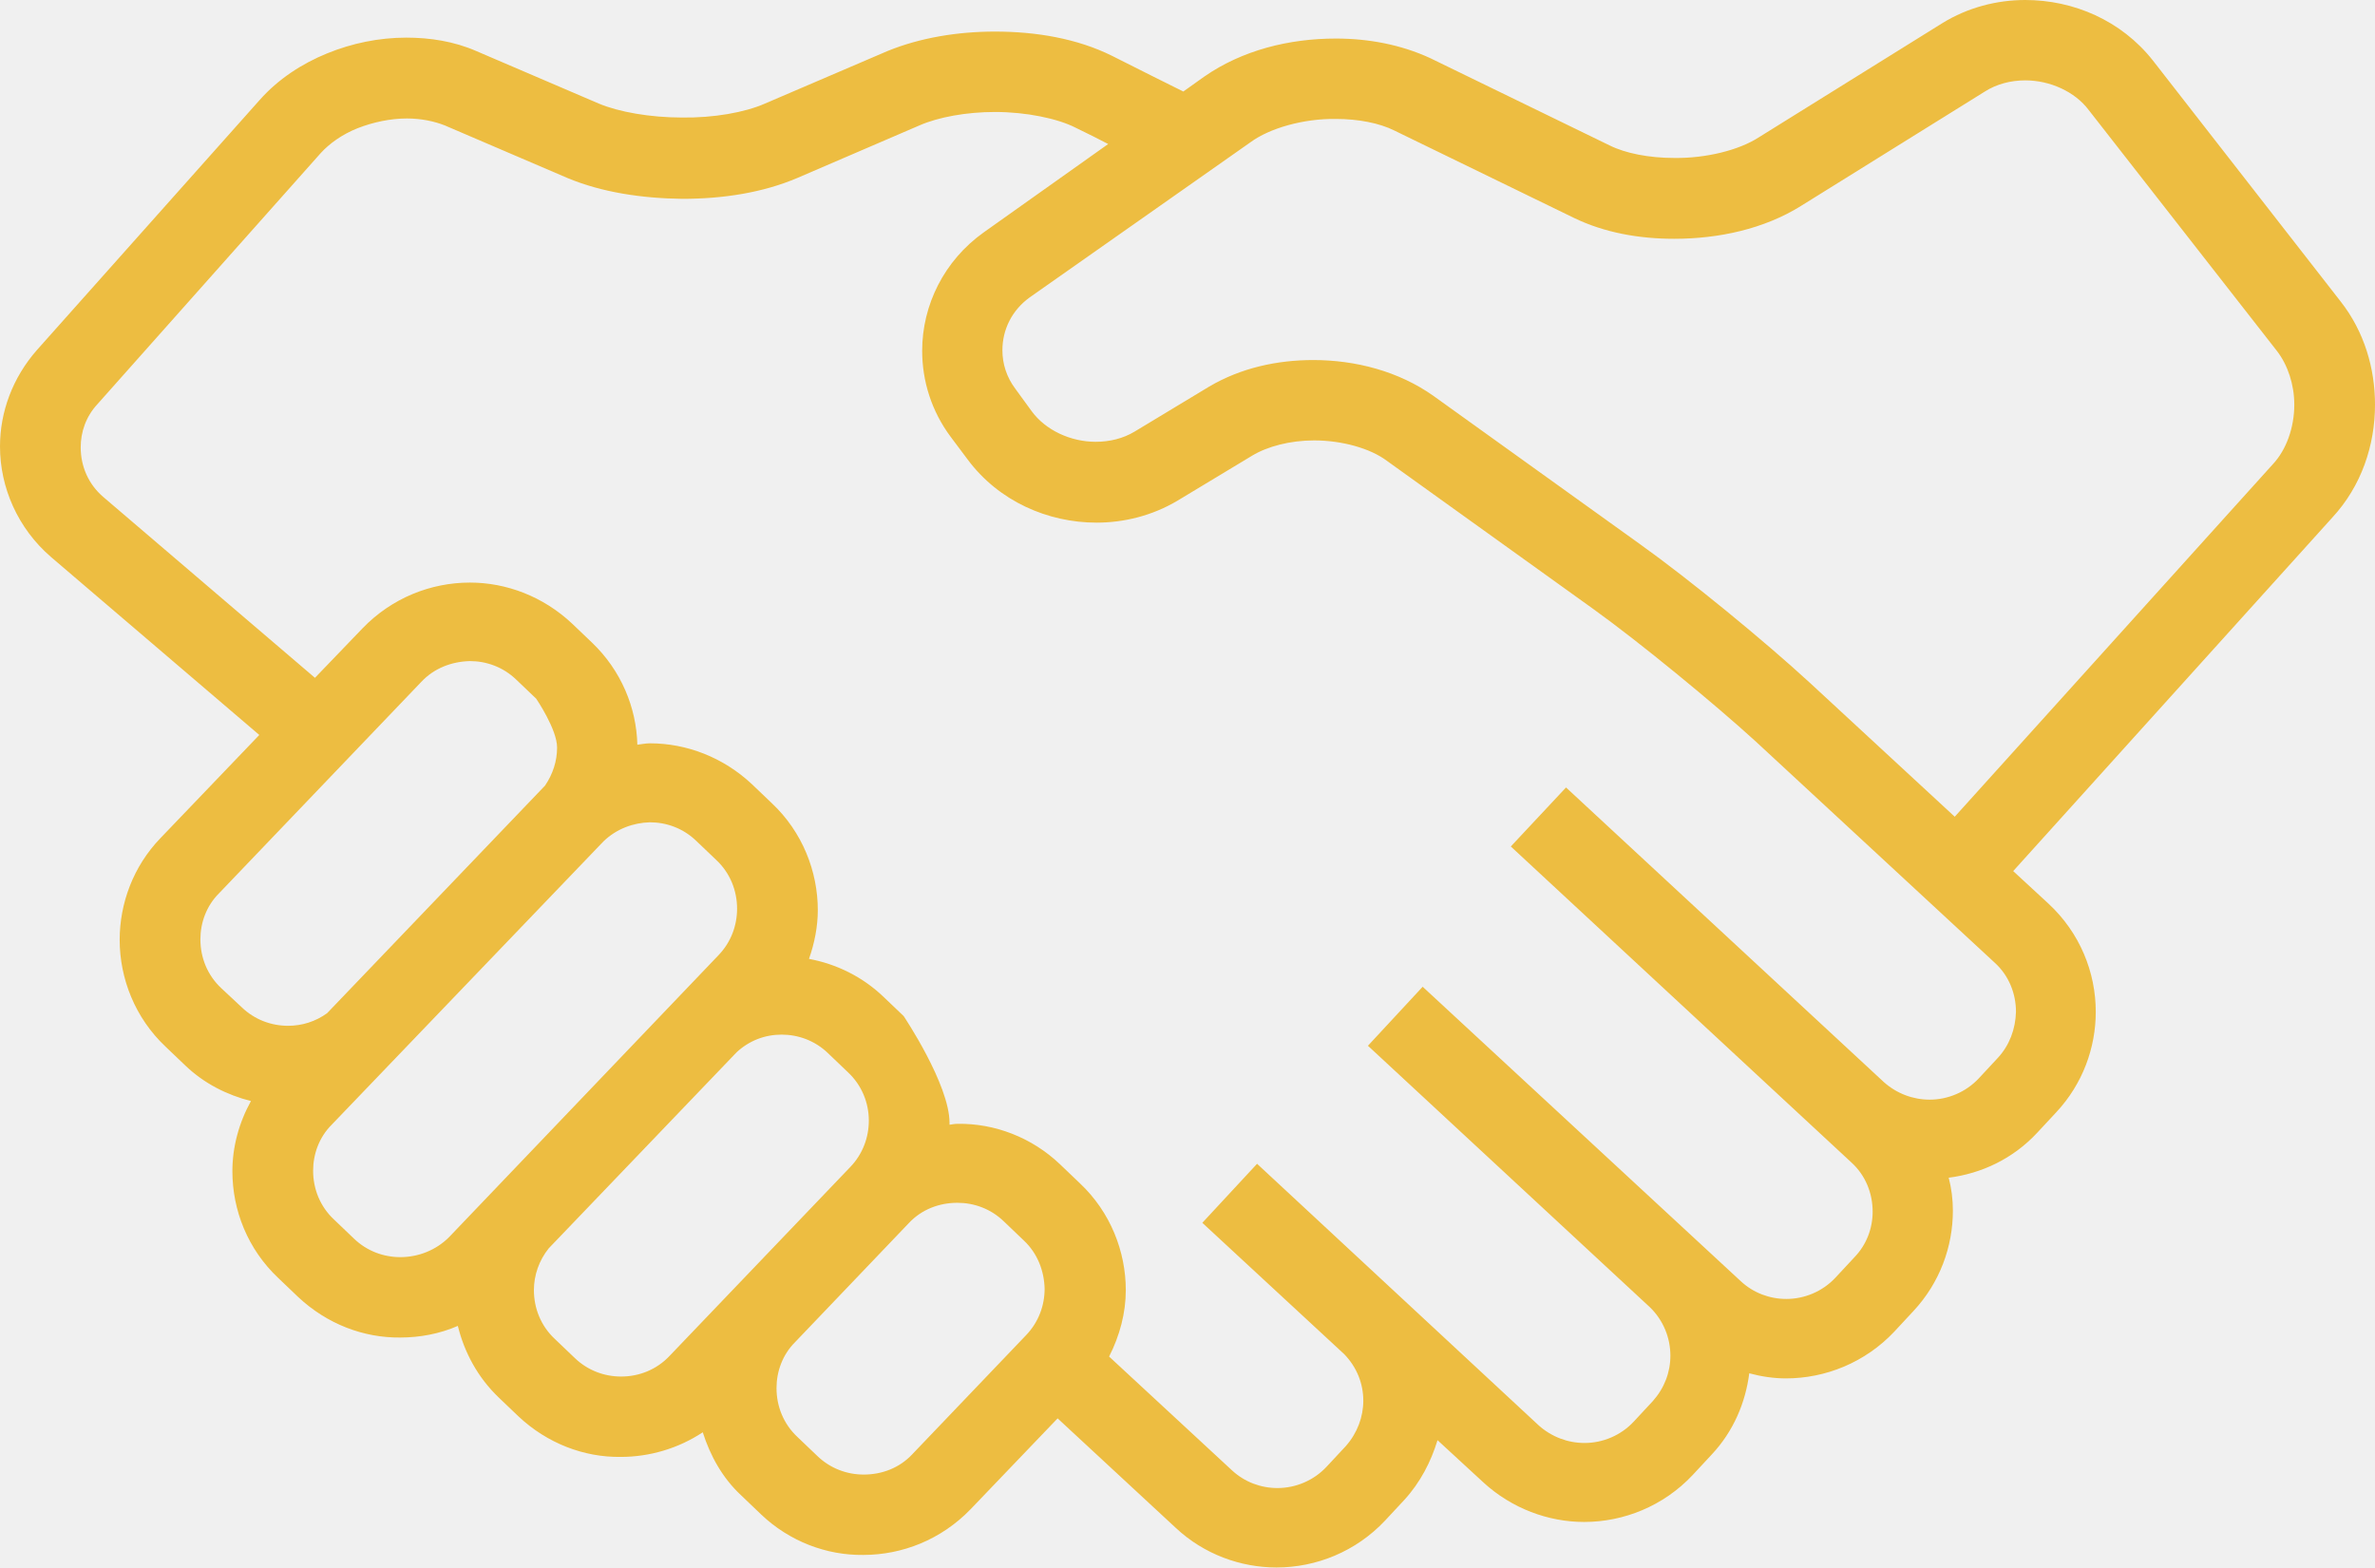
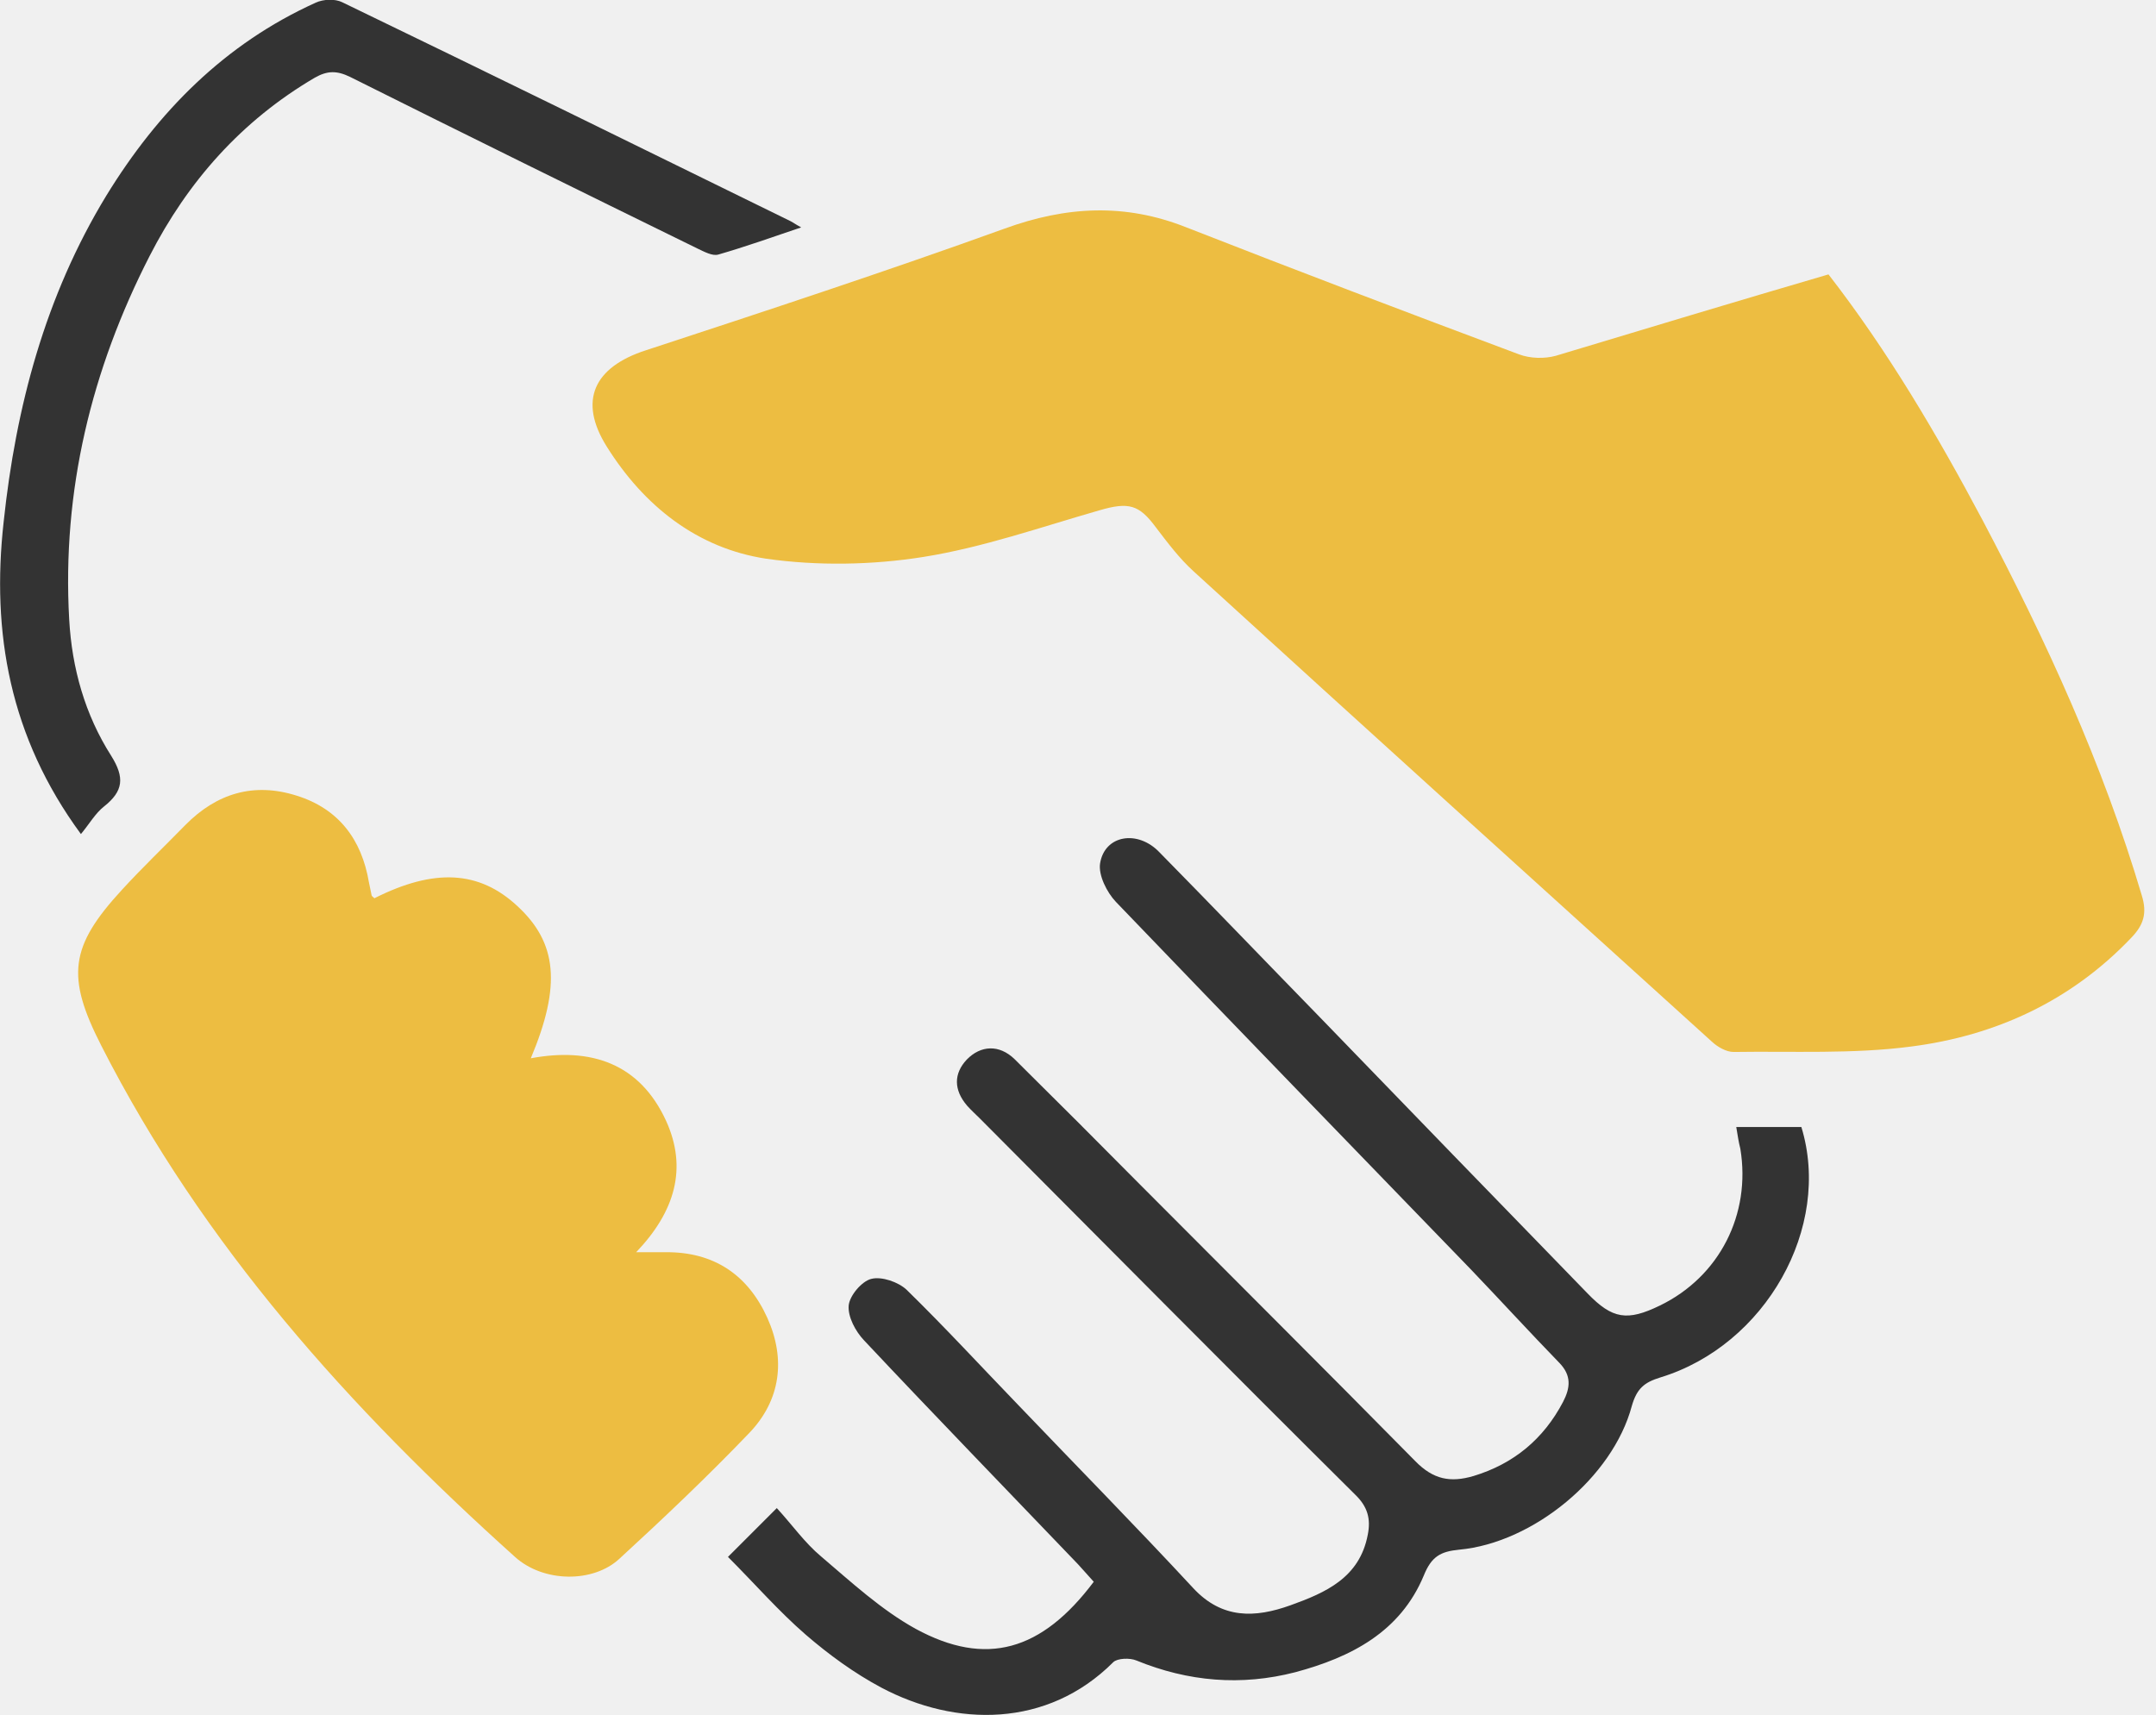
- <svg xmlns="http://www.w3.org/2000/svg" width="106" height="70" viewBox="0 0 106 70" fill="none">
-   <path d="M106 18.065C106 16.447 105.524 14.809 104.468 13.461L96.083 2.696C94.675 0.913 92.543 0 90.39 0C89.127 0 87.823 0.332 86.684 1.037L78.486 6.139C77.616 6.699 76.146 7.073 74.718 7.052C73.6 7.052 72.544 6.844 71.84 6.492L63.828 2.593C62.523 1.991 61.074 1.721 59.625 1.721C57.534 1.721 55.443 2.24 53.745 3.422L52.814 4.086C52.068 3.713 50.93 3.153 49.625 2.489C48.073 1.721 46.251 1.41 44.408 1.41C42.752 1.41 41.075 1.68 39.605 2.281L34.139 4.625C33.249 5.019 31.841 5.268 30.434 5.247C29.026 5.247 27.618 4.999 26.728 4.625L21.262 2.281C20.268 1.846 19.192 1.68 18.136 1.68C16.915 1.68 15.714 1.929 14.596 2.385C13.478 2.841 12.422 3.526 11.594 4.459L1.656 15.618C0.559 16.862 0 18.397 0 19.932C0 21.757 0.787 23.582 2.277 24.868L11.573 32.812L7.163 37.416C5.942 38.681 5.341 40.341 5.341 41.959C5.341 43.68 6.025 45.443 7.391 46.729L8.281 47.579C9.13 48.388 10.145 48.886 11.2 49.156C10.662 50.13 10.372 51.209 10.372 52.287C10.372 54.03 11.056 55.772 12.422 57.058L13.312 57.908C14.596 59.111 16.231 59.733 17.867 59.713C18.736 59.713 19.627 59.547 20.434 59.194C20.724 60.376 21.324 61.496 22.256 62.388L23.146 63.239C24.43 64.442 26.065 65.064 27.701 65.043C28.984 65.043 30.268 64.67 31.365 63.944C31.697 64.981 32.235 65.976 33.084 66.764L33.974 67.615C35.237 68.818 36.893 69.44 38.529 69.419C40.268 69.419 42.007 68.735 43.311 67.387L47.203 63.322L52.482 68.216C53.745 69.398 55.381 69.979 56.975 69.979C58.735 69.979 60.515 69.274 61.819 67.884L62.668 66.972C63.393 66.184 63.869 65.25 64.159 64.296L66.209 66.184C67.472 67.345 69.107 67.947 70.701 67.947C72.461 67.947 74.241 67.242 75.546 65.852L76.394 64.939C77.368 63.902 77.906 62.616 78.072 61.31C78.61 61.455 79.169 61.538 79.707 61.538C81.467 61.538 83.247 60.833 84.552 59.443L85.4 58.53C86.581 57.265 87.16 55.647 87.16 54.05C87.16 53.553 87.098 53.055 86.974 52.578C88.444 52.391 89.852 51.727 90.928 50.566L91.777 49.653C92.957 48.388 93.537 46.77 93.537 45.173C93.537 43.41 92.833 41.647 91.425 40.341L89.852 38.889L104.095 23.105C105.4 21.695 106 19.87 106 18.065ZM9.875 44.116C9.254 43.535 8.944 42.747 8.944 41.938C8.944 41.191 9.213 40.444 9.772 39.884L18.798 30.447C19.378 29.825 20.165 29.535 20.972 29.514C21.718 29.514 22.463 29.784 23.043 30.344L23.933 31.194C23.933 31.194 24.864 32.563 24.864 33.372C24.864 33.973 24.678 34.554 24.326 35.073C24.305 35.093 14.596 45.236 14.596 45.236C14.078 45.609 13.478 45.796 12.857 45.796C12.111 45.796 11.366 45.526 10.786 44.966L9.875 44.116ZM17.867 56.124C17.122 56.124 16.376 55.855 15.796 55.295L14.906 54.444C14.285 53.864 13.975 53.076 13.975 52.267C13.975 51.52 14.244 50.773 14.803 50.213C14.803 50.213 26.831 37.665 26.935 37.562C27.515 37.002 28.26 36.732 29.005 36.711C29.75 36.711 30.496 36.981 31.075 37.541L31.966 38.391C32.587 38.972 32.897 39.76 32.897 40.569C32.897 41.316 32.628 42.062 32.069 42.643L20.041 55.233C19.461 55.813 18.674 56.124 17.867 56.124ZM27.721 61.455C26.976 61.455 26.231 61.185 25.651 60.625L24.761 59.775C24.14 59.194 23.829 58.406 23.829 57.597C23.829 56.933 24.057 56.27 24.492 55.73L32.877 46.978C33.435 46.459 34.139 46.19 34.885 46.19C35.63 46.19 36.375 46.459 36.955 47.019L37.845 47.87C38.466 48.45 38.777 49.239 38.777 50.027C38.777 50.773 38.508 51.52 37.949 52.101L29.895 60.522C29.316 61.144 28.529 61.455 27.721 61.455ZM40.723 64.918C40.143 65.541 39.357 65.831 38.549 65.831C37.804 65.831 37.059 65.561 36.479 65.001L35.589 64.151C34.968 63.57 34.657 62.782 34.657 61.973C34.657 61.227 34.926 60.48 35.485 59.92L40.557 54.61C41.137 53.988 41.924 53.698 42.731 53.698C43.477 53.698 44.222 53.967 44.802 54.527L45.692 55.378C46.313 55.959 46.603 56.747 46.623 57.535C46.623 58.282 46.354 59.028 45.795 59.609L40.723 64.918ZM89.168 47.227L88.32 48.139C87.74 48.761 86.932 49.093 86.125 49.093C85.38 49.093 84.655 48.824 84.075 48.305L69.894 35.156L67.43 37.79L82.626 51.893C83.268 52.474 83.579 53.283 83.579 54.092C83.579 54.839 83.309 55.564 82.771 56.124L81.922 57.037C81.343 57.659 80.535 57.991 79.728 57.991C78.982 57.991 78.258 57.721 77.699 57.203L63.496 44.053L61.053 46.687L73.641 58.364C74.241 58.945 74.552 59.733 74.552 60.522C74.552 61.268 74.283 61.973 73.765 62.554L72.916 63.467C72.337 64.089 71.529 64.421 70.722 64.421C69.977 64.421 69.252 64.151 68.672 63.633L56.105 51.956L53.663 54.59L53.704 54.631L59.998 60.459C60.557 61.04 60.846 61.766 60.846 62.533C60.846 63.259 60.577 63.985 60.06 64.566L59.211 65.478C58.631 66.101 57.824 66.433 57.016 66.433C56.271 66.433 55.547 66.163 54.987 65.644L49.501 60.563C49.977 59.63 50.246 58.613 50.246 57.597C50.246 55.876 49.563 54.113 48.197 52.827L47.307 51.976C46.044 50.773 44.388 50.151 42.752 50.172C42.628 50.172 42.504 50.193 42.379 50.213C42.379 50.193 42.379 50.151 42.379 50.13C42.379 48.409 40.33 45.36 40.33 45.36L39.44 44.51C38.487 43.597 37.328 43.037 36.106 42.809C36.355 42.104 36.5 41.357 36.5 40.631C36.5 38.91 35.816 37.147 34.45 35.861L33.56 35.01C32.276 33.807 30.641 33.185 29.005 33.185C28.819 33.185 28.632 33.227 28.446 33.247C28.405 31.588 27.721 29.929 26.417 28.684L25.527 27.834C24.243 26.631 22.608 26.009 20.972 26.009C19.233 26.009 17.494 26.693 16.19 28.041L14.057 30.261L4.617 22.193C3.934 21.612 3.602 20.803 3.602 19.973C3.602 19.289 3.83 18.604 4.348 18.044L14.306 6.844C14.699 6.409 15.279 5.994 15.962 5.724C16.645 5.455 17.432 5.289 18.157 5.289C18.798 5.289 19.378 5.413 19.854 5.6L25.32 7.944C26.852 8.587 28.653 8.856 30.454 8.877C32.255 8.877 34.036 8.607 35.589 7.944L41.034 5.6C41.882 5.227 43.145 4.999 44.408 4.999C45.795 4.999 47.203 5.289 48.011 5.704C48.528 5.953 49.025 6.201 49.46 6.43L43.911 10.37C42.131 11.636 41.158 13.627 41.158 15.659C41.158 17.007 41.572 18.356 42.441 19.517L43.187 20.513C44.574 22.379 46.768 23.333 48.942 23.333C50.164 23.333 51.427 23.022 52.544 22.358L55.878 20.347C56.561 19.932 57.575 19.662 58.652 19.662C59.894 19.662 61.157 20.015 61.902 20.575L71.115 27.191C73.165 28.664 76.498 31.401 78.361 33.102L89.023 42.975C89.665 43.556 89.976 44.364 89.976 45.173C89.955 45.941 89.686 46.667 89.168 47.227ZM101.445 20.72L87.243 36.462L80.784 30.489C78.755 28.622 75.421 25.884 73.186 24.287L63.973 17.671C62.42 16.572 60.495 16.074 58.611 16.074C56.996 16.074 55.381 16.427 53.973 17.256L50.64 19.268C50.122 19.579 49.522 19.724 48.901 19.724C47.783 19.724 46.665 19.206 46.044 18.356L45.319 17.36C44.926 16.841 44.739 16.24 44.739 15.639C44.739 14.726 45.154 13.855 45.961 13.274L55.816 6.347C56.664 5.724 58.176 5.289 59.625 5.31C60.619 5.31 61.571 5.496 62.234 5.828L70.246 9.727C71.612 10.391 73.165 10.661 74.718 10.661C76.705 10.661 78.734 10.225 80.39 9.188L88.589 4.086C89.106 3.754 89.748 3.588 90.39 3.588C91.487 3.588 92.605 4.086 93.226 4.916L101.632 15.68C102.108 16.302 102.398 17.173 102.398 18.065C102.398 19.081 102.046 20.077 101.445 20.72Z" fill="#EDBD41" />
+ <svg xmlns="http://www.w3.org/2000/svg" width="88" height="70" viewBox="0 0 88 70" fill="none">
+   <g clip-path="url(#clip0)">
+     <path d="M74.632 11.202C77.05 14.321 79.061 17.735 80.925 21.242C83.527 26.169 85.834 31.207 87.421 36.559C87.643 37.279 87.495 37.759 86.997 38.276C84.542 40.859 81.46 42.281 78.009 42.723C75.629 43.037 73.174 42.908 70.757 42.945C70.461 42.945 70.111 42.742 69.889 42.539C62.821 36.135 55.753 29.75 48.721 23.327C48.131 22.792 47.651 22.146 47.171 21.519C46.488 20.596 46.064 20.485 44.864 20.836C42.483 21.519 40.121 22.349 37.685 22.737C35.6 23.069 33.367 23.106 31.281 22.81C28.458 22.386 26.28 20.651 24.767 18.234C23.585 16.351 24.25 14.986 26.354 14.303C31.244 12.697 36.135 11.091 40.989 9.338C43.517 8.416 45.916 8.286 48.426 9.283C52.947 11.055 57.469 12.771 62.009 14.469C62.452 14.635 63.042 14.653 63.504 14.524C67.176 13.417 70.849 12.309 74.632 11.202Z" fill="#EDBD41" />
+     <path d="M15.281 36.67C17.735 35.434 19.562 35.544 21.112 36.984C22.736 38.479 22.921 40.214 21.666 43.203C24.139 42.742 26.114 43.425 27.184 45.75C28.07 47.688 27.553 49.459 25.966 51.12C26.483 51.12 26.833 51.12 27.166 51.12C29.14 51.102 30.524 52.043 31.318 53.796C32.075 55.476 31.872 57.155 30.58 58.502C28.882 60.274 27.092 61.972 25.283 63.633C24.213 64.629 22.183 64.611 21.02 63.559C14.284 57.506 8.286 50.844 4.134 42.687C2.694 39.863 2.842 38.645 4.983 36.319C5.813 35.415 6.699 34.566 7.566 33.68C8.84 32.389 10.353 31.927 12.106 32.481C13.823 33.016 14.764 34.271 15.059 36.024C15.096 36.209 15.133 36.375 15.17 36.559C15.188 36.596 15.225 36.615 15.281 36.67Z" fill="#EDBD41" />
+     <path d="M70.868 46.008C71.79 46.008 72.676 46.008 73.525 46.008C74.78 50.105 72.067 54.922 67.767 56.233C67.103 56.436 66.808 56.694 66.605 57.395C65.829 60.311 62.581 62.987 59.555 63.264C58.798 63.338 58.429 63.541 58.115 64.316C57.156 66.623 55.144 67.656 52.874 68.265C50.659 68.837 48.5 68.653 46.378 67.785C46.119 67.675 45.603 67.693 45.437 67.859C42.742 70.554 38.996 70.498 35.969 68.893C34.862 68.302 33.828 67.546 32.887 66.734C31.78 65.774 30.802 64.648 29.713 63.559C30.322 62.95 30.913 62.36 31.706 61.566C32.334 62.249 32.85 62.987 33.515 63.541C34.751 64.593 35.969 65.719 37.372 66.494C40.251 68.062 42.521 67.398 44.643 64.574C44.44 64.353 44.219 64.094 43.997 63.855C41.081 60.809 38.147 57.783 35.268 54.719C34.917 54.35 34.603 53.76 34.64 53.298C34.677 52.892 35.176 52.302 35.563 52.209C35.988 52.099 36.67 52.339 37.003 52.652C38.571 54.184 40.048 55.79 41.561 57.358C43.942 59.85 46.359 62.304 48.703 64.833C49.884 66.106 51.231 66.051 52.671 65.534C54.111 65.017 55.495 64.408 55.827 62.655C55.956 62.009 55.827 61.511 55.31 61.013C50.179 55.919 45.104 50.788 39.992 45.658C39.826 45.492 39.642 45.326 39.476 45.141C38.922 44.495 38.922 43.831 39.457 43.259C40.029 42.668 40.786 42.631 41.413 43.24C43.167 44.975 44.901 46.71 46.636 48.463C50.346 52.191 54.074 55.9 57.765 59.647C58.503 60.404 59.204 60.533 60.145 60.256C61.788 59.758 63.006 58.742 63.799 57.229C64.095 56.657 64.15 56.159 63.652 55.642C62.434 54.387 61.253 53.095 60.035 51.822C55.199 46.821 50.364 41.838 45.547 36.818C45.178 36.43 44.828 35.729 44.901 35.249C45.086 34.087 46.433 33.865 47.319 34.788C49.497 37.002 51.638 39.236 53.815 41.469C57.469 45.252 61.123 49.017 64.796 52.8C65.811 53.852 66.42 53.944 67.749 53.298C70.185 52.117 71.477 49.57 71.034 46.894C70.96 46.617 70.923 46.322 70.868 46.008Z" fill="#333333" />
+     <path d="M3.303 34.05C0.387 30.082 -0.351 25.819 0.148 21.316C0.646 16.61 1.845 12.088 4.337 7.991C6.441 4.558 9.172 1.79 12.882 0.111C13.195 -0.037 13.675 -0.055 13.97 0.092C20.079 3.045 26.169 6.035 32.259 9.025C32.37 9.08 32.462 9.154 32.702 9.283C31.503 9.689 30.414 10.076 29.325 10.39C29.085 10.464 28.753 10.28 28.476 10.15C23.733 7.825 19.009 5.5 14.284 3.137C13.749 2.879 13.361 2.879 12.845 3.174C9.855 4.928 7.659 7.419 6.109 10.446C3.728 15.096 2.528 20.042 2.824 25.283C2.934 27.277 3.469 29.177 4.54 30.857C5.094 31.743 5.038 32.296 4.245 32.924C3.894 33.201 3.654 33.625 3.303 34.05Z" fill="#333333" />
+   </g>
+   <defs>
+     <clipPath id="clip0">
+       <rect width="87.514" height="70" fill="white" />
+     </clipPath>
+   </defs>
</svg>
